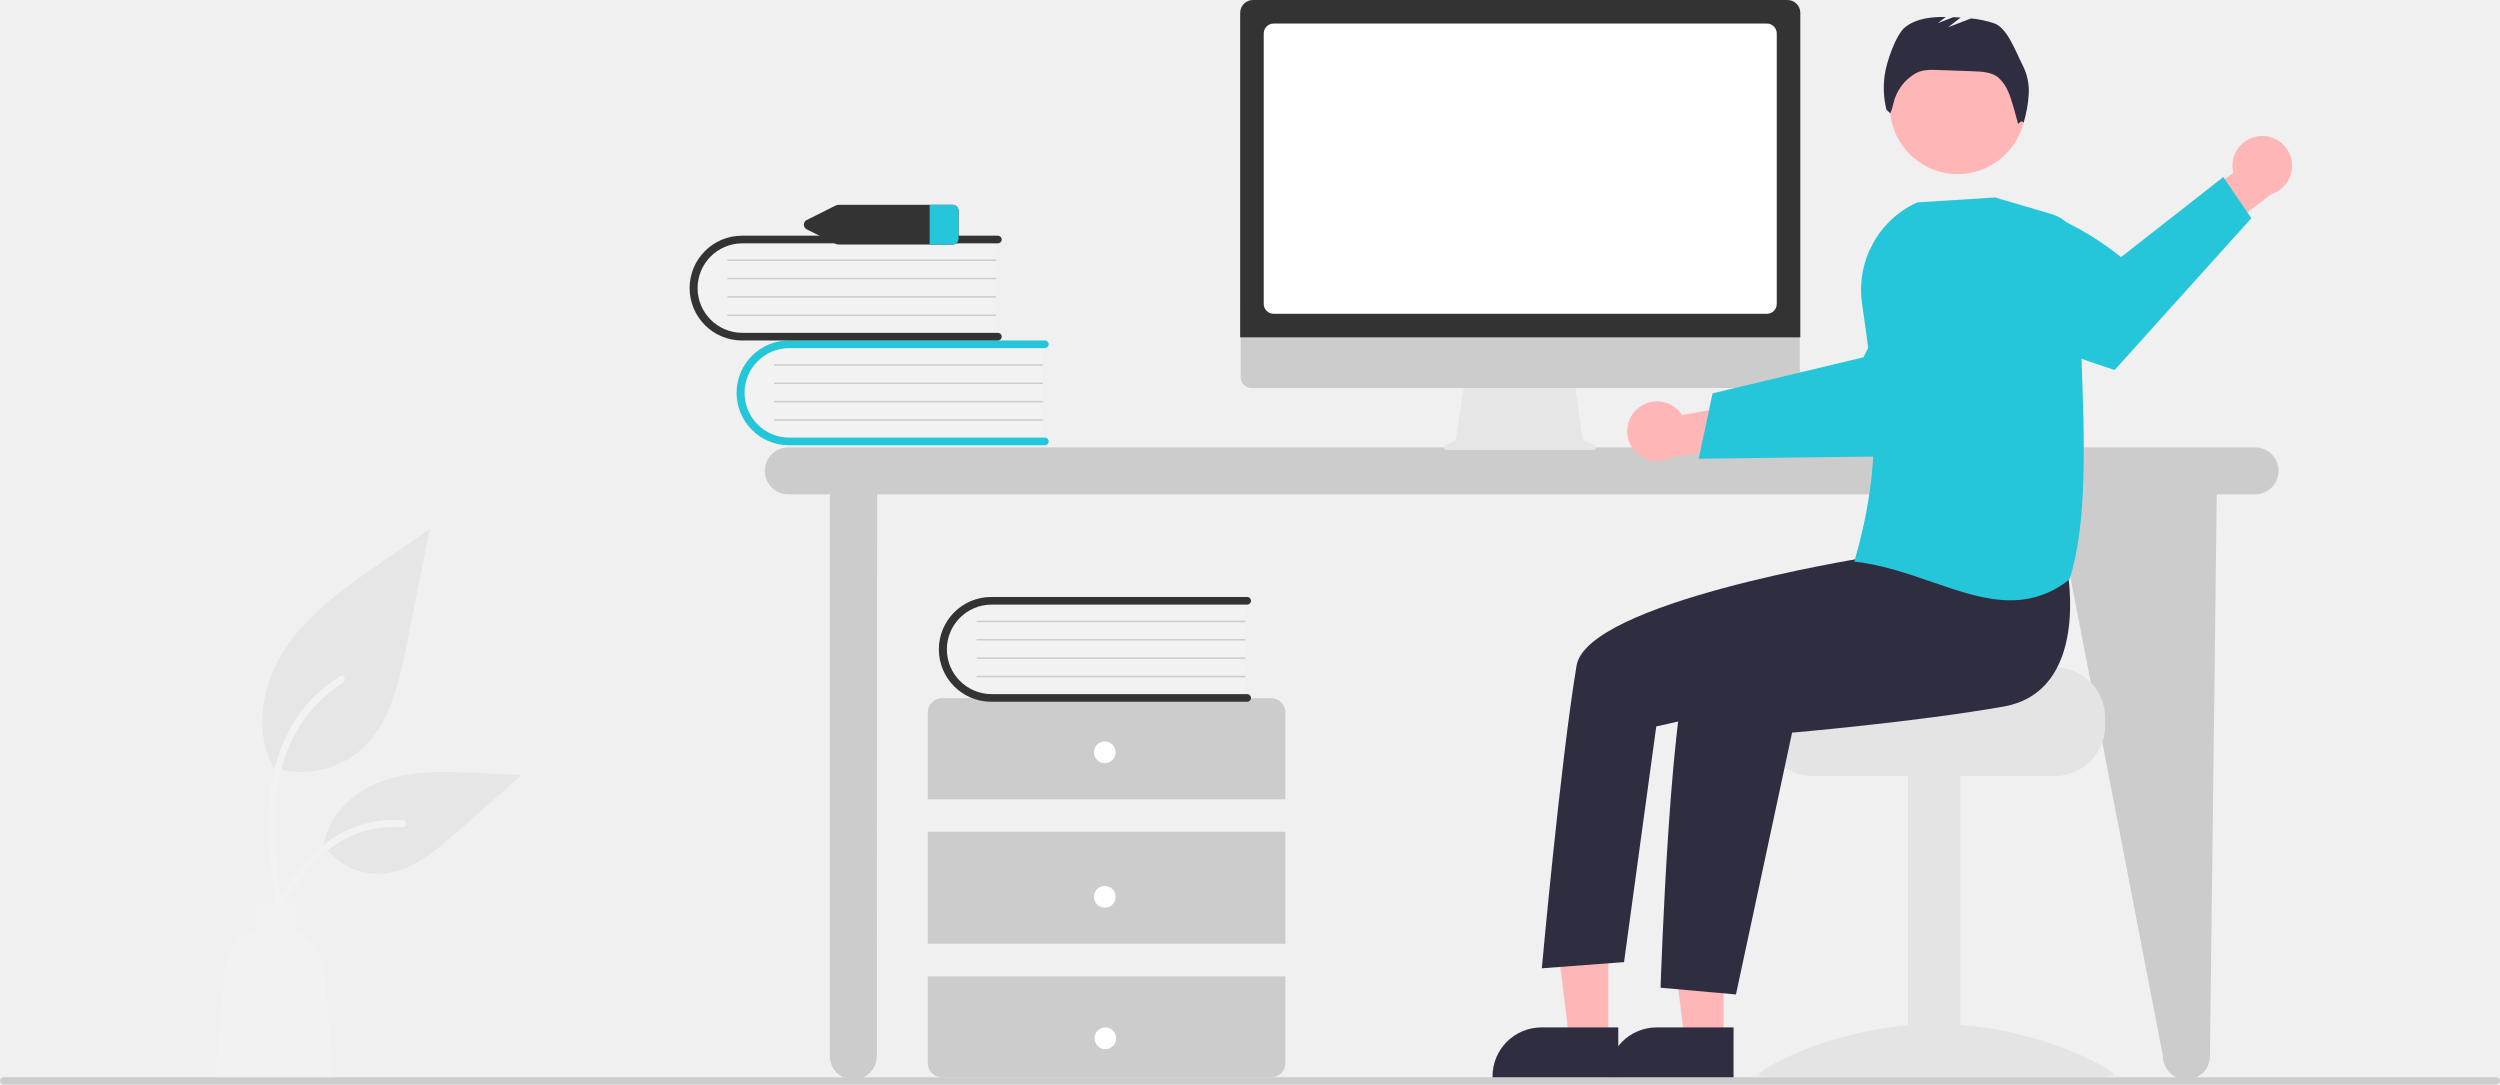
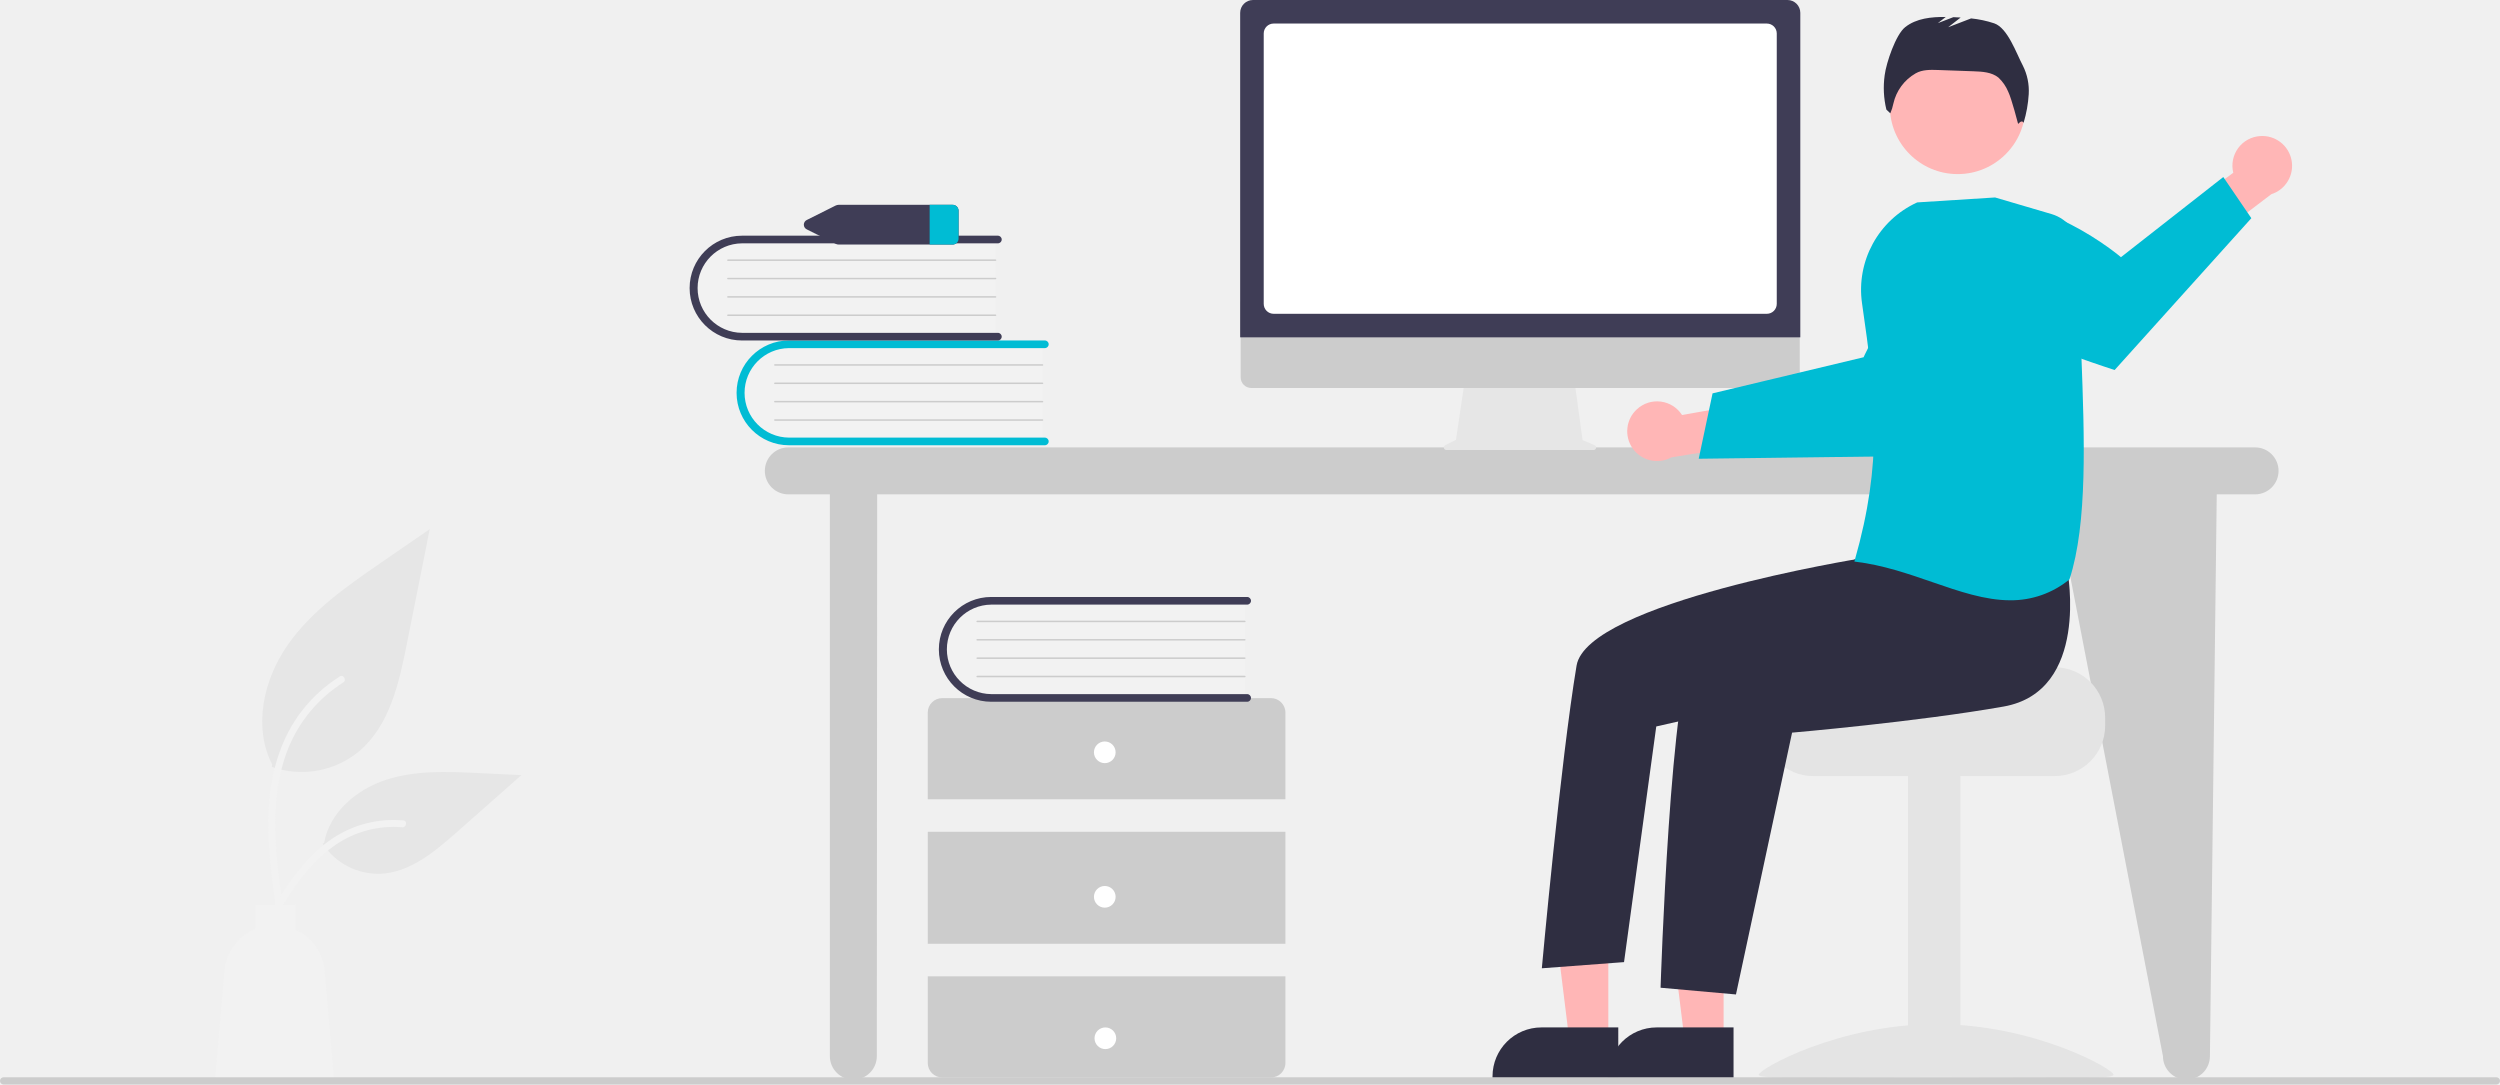
<svg xmlns="http://www.w3.org/2000/svg" data-name="Layer 1" width="979.327" height="424.837" viewBox="0 0 979.327 424.837">
  <path d="M993.718,412.839H419.142a9.199,9.199,0,0,0,0,18.398H435.417V651.303a9.199,9.199,0,0,0,18.398,0l.14-220.065h461.156l42.52,220.065a9.199,9.199,0,1,0,18.398,0l2.676-220.065h15.014a9.199,9.199,0,0,0,0-18.398Z" transform="translate(-110.3366 -237.5817)" fill="#ccc" />
  <path d="M518.737,371.85v38.955H421.141a19.489,19.489,0,1,1-1.355-38.955q.677-.024,1.355,0Z" transform="translate(-110.3366 -237.5817)" fill="#f2f2f2" />
-   <path d="M521.134,410.506a1.499,1.499,0,0,1-1.498,1.498H419.403a20.526,20.526,0,0,1,0-41.052H519.636a1.498,1.498,0,1,1,0,2.997H419.403a17.53,17.53,0,0,0,0,35.059H519.636A1.499,1.499,0,0,1,521.134,410.506Z" transform="translate(-110.3366 -237.5817)" fill="#26c6da" />
+   <path d="M521.134,410.506a1.499,1.499,0,0,1-1.498,1.498H419.403a20.526,20.526,0,0,1,0-41.052H519.636a1.498,1.498,0,1,1,0,2.997H419.403a17.53,17.53,0,0,0,0,35.059H519.636A1.499,1.499,0,0,1,521.134,410.506Z" transform="translate(-110.3366 -237.5817)" fill="#00bcd4" />
  <path d="M518.737,380.84H413.859a.3.3,0,0,1-.006-.599H518.737a.3.3,0,0,1,0,.599Z" transform="translate(-110.3366 -237.5817)" fill="#ccc" />
  <path d="M518.737,388.032H413.859a.3.3,0,0,1-.006-.599H518.737a.3.3,0,0,1,0,.599Z" transform="translate(-110.3366 -237.5817)" fill="#ccc" />
  <path d="M518.737,395.223H413.859a.3.3,0,0,1-.006-.599H518.737a.3.3,0,0,1,0,.599Z" transform="translate(-110.3366 -237.5817)" fill="#ccc" />
  <path d="M518.737,402.415H413.859a.3.3,0,0,1-.006-.599H518.737a.3.3,0,0,1,0,.599Z" transform="translate(-110.3366 -237.5817)" fill="#ccc" />
  <path d="M500.339,330.809v38.955H402.743a19.489,19.489,0,0,1-1.355-38.955q.677-.024,1.355,0Z" transform="translate(-110.3366 -237.5817)" fill="#f2f2f2" />
-   <path d="M502.737,369.464a1.499,1.499,0,0,1-1.498,1.498H401.005a20.526,20.526,0,0,1,0-41.052H501.239a1.498,1.498,0,1,1,0,2.997H401.005a17.53,17.53,0,0,0,0,35.059H501.239A1.499,1.499,0,0,1,502.737,369.464Z" transform="translate(-110.3366 -237.5817)" fill="#333333" />
+   <path d="M502.737,369.464a1.499,1.499,0,0,1-1.498,1.498H401.005a20.526,20.526,0,0,1,0-41.052H501.239a1.498,1.498,0,1,1,0,2.997H401.005a17.53,17.53,0,0,0,0,35.059H501.239A1.499,1.499,0,0,1,502.737,369.464Z" transform="translate(-110.3366 -237.5817)" fill="#3f3d56" />
  <path d="M500.339,339.799H395.461a.3.3,0,0,1-.006-.599H500.339a.3.3,0,0,1,0,.599Z" transform="translate(-110.3366 -237.5817)" fill="#ccc" />
  <path d="M500.339,346.991H395.461a.3.3,0,0,1-.006-.599H500.339a.3.3,0,0,1,0,.599Z" transform="translate(-110.3366 -237.5817)" fill="#ccc" />
  <path d="M500.339,354.182H395.461a.3.3,0,0,1-.006-.599H500.339a.3.3,0,0,1,0,.599Z" transform="translate(-110.3366 -237.5817)" fill="#ccc" />
  <path d="M500.339,361.374H395.461a.3.3,0,0,1-.006-.599H500.339a.3.3,0,0,1,0,.599Z" transform="translate(-110.3366 -237.5817)" fill="#ccc" />
  <path d="M613.874,550.683V516.718a5.661,5.661,0,0,0-5.661-5.661H479.428a5.661,5.661,0,0,0-5.661,5.661v33.965Z" transform="translate(-110.3366 -237.5817)" fill="#ccc" />
  <rect x="363.431" y="325.839" width="140.106" height="43.872" fill="#ccc" />
  <path d="M473.768,620.029V653.994a5.661,5.661,0,0,0,5.661,5.661H608.213a5.661,5.661,0,0,0,5.661-5.661V620.029Z" transform="translate(-110.3366 -237.5817)" fill="#ccc" />
  <circle cx="432.776" cy="294.704" r="4.246" fill="#fff" />
  <circle cx="432.776" cy="351.312" r="4.246" fill="#fff" />
  <circle cx="433.004" cy="406.722" r="4.246" fill="#fff" />
  <path d="M597.989,472.331v38.955H500.393a19.489,19.489,0,0,1-1.356-38.955q.678-.024,1.356,0Z" transform="translate(-110.3366 -237.5817)" fill="#f2f2f2" />
-   <path d="M600.386,510.986a1.499,1.499,0,0,1-1.498,1.498H498.655a20.526,20.526,0,0,1-.025-41.052H598.888a1.498,1.498,0,1,1,0,2.997H498.655a17.53,17.53,0,0,0,0,35.059H598.888A1.499,1.499,0,0,1,600.386,510.986Z" transform="translate(-110.3366 -237.5817)" fill="#333333" />
+   <path d="M600.386,510.986a1.499,1.499,0,0,1-1.498,1.498H498.655a20.526,20.526,0,0,1-.025-41.052H598.888a1.498,1.498,0,1,1,0,2.997H498.655a17.53,17.53,0,0,0,0,35.059H598.888A1.499,1.499,0,0,1,600.386,510.986Z" transform="translate(-110.3366 -237.5817)" fill="#3f3d56" />
  <path d="M597.989,481.32H493.111a.3.3,0,0,1-.006-.599H597.989a.3.3,0,0,1,0,.599Z" transform="translate(-110.3366 -237.5817)" fill="#ccc" />
  <path d="M597.989,488.512H493.111a.3.3,0,0,1-.006-.599H597.989a.3.3,0,0,1,0,.599Z" transform="translate(-110.3366 -237.5817)" fill="#ccc" />
  <path d="M597.989,495.703H493.111a.3.3,0,0,1-.006-.599H597.989a.3.3,0,0,1,0,.599Z" transform="translate(-110.3366 -237.5817)" fill="#ccc" />
  <path d="M597.989,502.895H493.111a.3.3,0,0,1-.006-.599H597.989a.3.3,0,0,1,0,.599Z" transform="translate(-110.3366 -237.5817)" fill="#ccc" />
-   <path d="M483.367,317.814H438.902a2.747,2.747,0,0,0-1.217.283l-11.223,5.618a2.045,2.045,0,0,0,0,3.764l11.223,5.618a2.747,2.747,0,0,0,1.217.283h44.466a2.334,2.334,0,0,0,2.463-2.165v-11.237A2.334,2.334,0,0,0,483.367,317.814Z" transform="translate(-110.3366 -237.5817)" fill="#333333" />
-   <path d="M485.83,319.979v11.237a2.334,2.334,0,0,1-2.463,2.165h-8.859V317.814h8.859A2.334,2.334,0,0,1,485.83,319.979Z" transform="translate(-110.3366 -237.5817)" fill="#26c6da" />
+   <path d="M483.367,317.814H438.902a2.747,2.747,0,0,0-1.217.283l-11.223,5.618a2.045,2.045,0,0,0,0,3.764l11.223,5.618a2.747,2.747,0,0,0,1.217.283h44.466a2.334,2.334,0,0,0,2.463-2.165v-11.237A2.334,2.334,0,0,0,483.367,317.814Z" transform="translate(-110.3366 -237.5817)" fill="#3f3d56" />
+   <path d="M485.83,319.979v11.237a2.334,2.334,0,0,1-2.463,2.165h-8.859V317.814h8.859A2.334,2.334,0,0,1,485.83,319.979Z" transform="translate(-110.3366 -237.5817)" fill="#00bcd4" />
  <path d="M216.781,537.993a35.34,35.34,0,0,0,34.126-6.011c11.953-10.032,15.7-26.56,18.749-41.864q4.509-22.633,9.019-45.266l-18.882,13.002c-13.579,9.35-27.464,18.999-36.866,32.542S209.421,522.426,216.975,537.08" transform="translate(-110.3366 -237.5817)" fill="#e6e6e6" />
  <path d="M218.395,592.797c-1.911-13.921-3.876-28.02-2.536-42.09,1.191-12.496,5.003-24.7,12.764-34.707a57.736,57.736,0,0,1,14.813-13.423c1.481-.935,2.845,1.413,1.37,2.343a54.888,54.888,0,0,0-21.711,26.196c-4.727,12.023-5.486,25.128-4.671,37.9.493,7.723,1.537,15.396,2.589,23.059a1.406,1.406,0,0,1-.948,1.669,1.365,1.365,0,0,1-1.669-.948Z" transform="translate(-110.3366 -237.5817)" fill="#f2f2f2" />
  <path d="M236.802,568.164a26.014,26.014,0,0,0,22.666,11.699c11.474-.545,21.04-8.553,29.651-16.156l25.47-22.488-16.857-.807c-12.122-.58-24.557-1.121-36.104,2.617s-22.195,12.735-24.306,24.686" transform="translate(-110.3366 -237.5817)" fill="#e6e6e6" />
  <path d="M212.994,600.8c9.199-16.276,19.868-34.365,38.933-40.147A43.445,43.445,0,0,1,268.302,558.962c1.739.15,1.304,2.83-.431,2.68a40.361,40.361,0,0,0-26.133,6.914c-7.369,5.016-13.106,11.988-17.962,19.383-2.974,4.529-5.639,9.251-8.303,13.966-.852,1.507-3.341.419-2.479-1.105Z" transform="translate(-110.3366 -237.5817)" fill="#f2f2f2" />
  <path d="M198.255,617.932a19.698,19.698,0,0,1,12.071-16.498v-9.41h15.782v9.706a19.688,19.688,0,0,1,11.414,16.202l3.711,43.138H194.544Z" transform="translate(-110.3366 -237.5817)" fill="#f2f2f2" />
  <path d="M734.973,411.955l-4.695-1.977-3.221-23.536h-42.889l-3.491,23.439-4.2,2.1a.997.997,0,0,0,.446,1.89h57.663A.997.997,0,0,0,734.973,411.955Z" transform="translate(-110.3366 -237.5817)" fill="#e6e6e6" />
  <path d="M811.19,389.574H600.507a4.174,4.174,0,0,1-4.165-4.174V355.691H815.354V385.4A4.174,4.174,0,0,1,811.19,389.574Z" transform="translate(-110.3366 -237.5817)" fill="#ccc" />
-   <path d="M815.575,369.732H596.15V242.613a5.037,5.037,0,0,1,5.032-5.032h209.361a5.038,5.038,0,0,1,5.032,5.032Z" transform="translate(-110.3366 -237.5817)" fill="#333333" />
+   <path d="M815.575,369.732H596.15V242.613a5.037,5.037,0,0,1,5.032-5.032h209.361a5.038,5.038,0,0,1,5.032,5.032Z" transform="translate(-110.3366 -237.5817)" fill="#3f3d56" />
  <path d="M802.469,360.506h-193.214a3.883,3.883,0,0,1-3.879-3.879V250.687a3.884,3.884,0,0,1,3.879-3.879h193.214a3.884,3.884,0,0,1,3.879,3.879V356.627A3.883,3.883,0,0,1,802.469,360.506Z" transform="translate(-110.3366 -237.5817)" fill="#fff" />
  <path d="M751.58,397.887a11.616,11.616,0,0,1,17.666,2.272l26.134-4.646,6.697,15.193-36.999,6.043a11.679,11.679,0,0,1-13.499-18.862Z" transform="translate(-110.3366 -237.5817)" fill="#ffb6b6" />
-   <path d="M775.776,417.286l27.246-.34,3.449-.047,55.433-.698s15.053-14.361,28.161-29.146l-1.837-13.288A54.292,54.292,0,0,0,870.023,340.152C851.25,352.696,840.363,377.526,840.363,377.526l-34.37,8.221-3.438.822-21.356,5.103Z" transform="translate(-110.3366 -237.5817)" fill="#26c6da" />
+   <path d="M775.776,417.286l27.246-.34,3.449-.047,55.433-.698s15.053-14.361,28.161-29.146l-1.837-13.288A54.292,54.292,0,0,0,870.023,340.152C851.25,352.696,840.363,377.526,840.363,377.526l-34.37,8.221-3.438.822-21.356,5.103Z" transform="translate(-110.3366 -237.5817)" fill="#00bcd4" />
  <path d="M915.25,498.962H864.392c0,2.179-55.594,3.948-55.594,3.948a20.309,20.309,0,0,0-3.332,3.158,19.597,19.597,0,0,0-4.58,12.633v3.158a19.746,19.746,0,0,0,19.739,19.739h94.625a19.756,19.756,0,0,0,19.739-19.739v-3.158A19.766,19.766,0,0,0,915.25,498.962Z" transform="translate(-110.3366 -237.5817)" fill="#e4e4e4" />
  <rect x="747.402" y="303.231" width="20.528" height="118.49" fill="#e4e4e4" />
  <path d="M799.312,658.581c0,2.218,31.107.858,69.48.858s69.48,1.36,69.48-.858-31.107-19.807-69.48-19.807S799.312,656.363,799.312,658.581Z" transform="translate(-110.3366 -237.5817)" fill="#e4e4e4" />
  <polygon points="675.186 407.461 659.908 407.46 652.64 348.531 675.188 348.532 675.186 407.461" fill="#ffb6b6" />
  <path d="M789.419,659.852l-49.262-.002v-.623a19.175,19.175,0,0,1,19.174-19.174h.001l30.088.001Z" transform="translate(-110.3366 -237.5817)" fill="#2f2e41" />
  <polygon points="630.031 407.461 614.753 407.46 607.485 348.531 630.033 348.532 630.031 407.461" fill="#ffb6b6" />
  <path d="M744.264,659.852l-49.262-.002v-.623a19.175,19.175,0,0,1,19.174-19.174h.001l30.088.001Z" transform="translate(-110.3366 -237.5817)" fill="#2f2e41" />
  <circle cx="766.887" cy="41.636" r="26.564" fill="#ffb6b6" />
  <path d="M920.217,461.224s8.913,47.131-25,53.132-82.866,10.22-82.866,10.22L790.367,627.143l-29.534-2.637s3.928-123.467,13.588-133.127,70.712-38.583,70.712-38.583Z" transform="translate(-110.3366 -237.5817)" fill="#2f2e41" />
  <path d="M853.983,441.471,839.151,456.351s-107.094,17.25-111.226,41.985c-6.237,37.344-13.605,118.552-13.605,118.552l32.199-2.415,12.626-92.311,51.518-11.719L869.277,478.5Z" transform="translate(-110.3366 -237.5817)" fill="#2f2e41" />
  <path d="M902.785,263.361c-2.622-4.948-5.954-14.808-11.247-16.637a42.077,42.077,0,0,0-9.058-1.93l-8.996,3.46,4.896-3.808q-1.43-.085-2.858-.139l-6.07,2.335,3.105-2.415c-5.659-.058-11.5.53-15.885,3.975-3.738,2.937-7.442,14.062-8.041,18.778a35.917,35.917,0,0,0,.66,13.531l1.537,1.462a18.859,18.859,0,0,0,1.206-3.839,18.181,18.181,0,0,1,8.703-11.806l.084-.047c2.578-1.451,5.707-1.384,8.663-1.278l14.042.505c3.378.122,7.016.335,9.65,2.454a15.888,15.888,0,0,1,3.858,5.589c1.309,2.641,3.866,12.604,3.866,12.604s1.447-1.881,2.14-.481a48.398,48.398,0,0,0,2.014-11.233A22.009,22.009,0,0,0,902.785,263.361Z" transform="translate(-110.3366 -237.5817)" fill="#2f2e41" />
  <path d="M995.694,290.883A11.616,11.616,0,0,0,985.181,305.261l-21.361,15.757,6.41,15.317,29.854-22.676a11.679,11.679,0,0,0-4.389-22.776Z" transform="translate(-110.3366 -237.5817)" fill="#ffb6b6" />
-   <path d="M992.256,323.052l-53.551,59.474s-25.609-8.198-45.415-17.086l-8.898-27.328a54.343,54.343,0,0,1-2.601-19.664c27.456-7.306,59.391,19.879,59.391,19.879l40.085-31.399Z" transform="translate(-110.3366 -237.5817)" fill="#26c6da" />
-   <path d="M867.301,465.617c-9.554-3.3-19.433-6.713-30.089-7.994l-.458-.055.126-.443c11.031-38.731,8.278-63.507,2.872-100.723a37.591,37.591,0,0,1,21.548-39.501l.065-.03,30.434-1.934.069-.004,22.134,6.51a15.183,15.183,0,0,1,10.867,14.831c-.24,12.239.269,25.904.807,40.371,1.208,32.456,2.457,66.016-4.63,87.792l-.037.114-.095.074a36.099,36.099,0,0,1-23.081,8.108C887.901,472.732,877.762,469.23,867.301,465.617Z" transform="translate(-110.3366 -237.5817)" fill="#26c6da" />
+   <path d="M992.256,323.052l-53.551,59.474s-25.609-8.198-45.415-17.086l-8.898-27.328a54.343,54.343,0,0,1-2.601-19.664c27.456-7.306,59.391,19.879,59.391,19.879l40.085-31.399Z" transform="translate(-110.3366 -237.5817)" fill="#00bcd4" />
+   <path d="M867.301,465.617c-9.554-3.3-19.433-6.713-30.089-7.994l-.458-.055.126-.443c11.031-38.731,8.278-63.507,2.872-100.723a37.591,37.591,0,0,1,21.548-39.501l.065-.03,30.434-1.934.069-.004,22.134,6.51a15.183,15.183,0,0,1,10.867,14.831c-.24,12.239.269,25.904.807,40.371,1.208,32.456,2.457,66.016-4.63,87.792l-.037.114-.095.074a36.099,36.099,0,0,1-23.081,8.108C887.901,472.732,877.762,469.23,867.301,465.617Z" transform="translate(-110.3366 -237.5817)" fill="#00bcd4" />
  <path d="M1088.248,662.418H111.752a1.415,1.415,0,1,1,0-2.83h976.496a1.415,1.415,0,1,1,0,2.83Z" transform="translate(-110.3366 -237.5817)" fill="#ccc" />
</svg>
